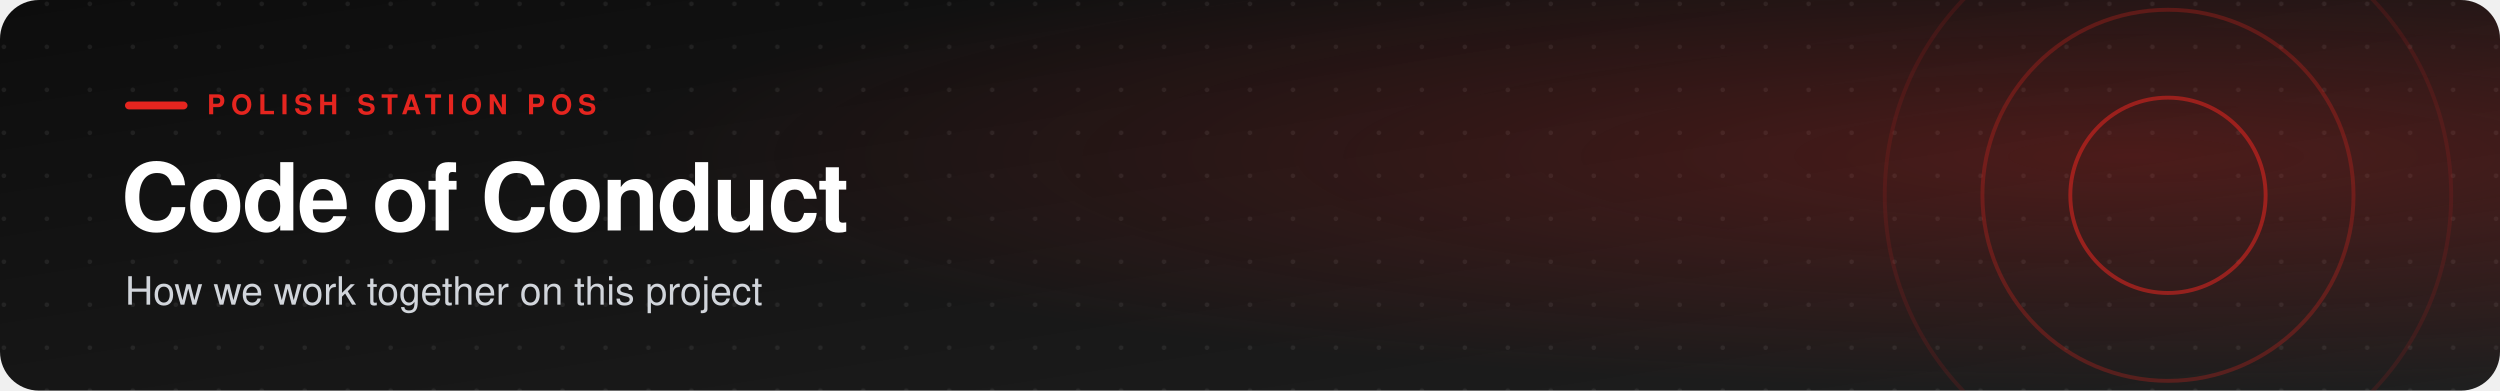
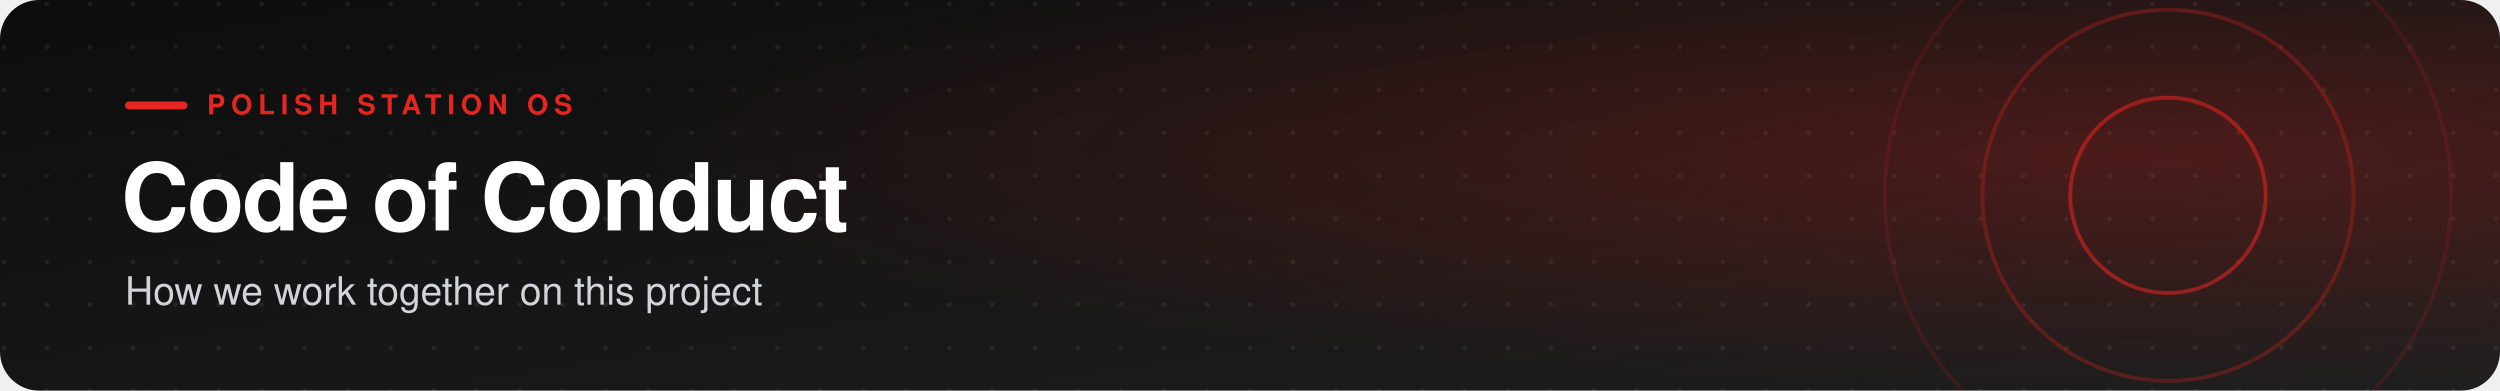
- <svg xmlns="http://www.w3.org/2000/svg" width="1280" height="200" viewBox="0 0 1280 200" role="img" aria-label="Polish Station POS: Code of Conduct">
+ <svg xmlns="http://www.w3.org/2000/svg" width="1280" height="200" viewBox="0 0 1280 200" role="img" aria-label="Polish Station OS: Code of Conduct">
  <defs>
    <linearGradient id="bg" x1="0" y1="0" x2="1" y2="1">
      <stop offset="0" stop-color="#0d0d0d" />
      <stop offset="1" stop-color="#1f1f1f" />
    </linearGradient>
    <radialGradient id="glow" cx="0.85" cy="0.4" r="0.6">
      <stop offset="0" stop-color="#e5251f" stop-opacity="0.25" />
      <stop offset="1" stop-color="#e5251f" stop-opacity="0" />
    </radialGradient>
    <pattern id="dots" width="22" height="22" patternUnits="userSpaceOnUse">
      <circle cx="2" cy="2" r="1.2" fill="#ffffff" fill-opacity="0.07" />
    </pattern>
    <clipPath id="frame">
      <rect width="1280" height="200" rx="20" />
    </clipPath>
  </defs>
  <g clip-path="url(#frame)">
    <rect width="1280" height="200" fill="url(#bg)" />
    <rect width="1280" height="200" fill="url(#dots)" />
    <rect width="1280" height="200" fill="url(#glow)" />
    <g fill="none" stroke="#e5251f">
      <circle cx="1110" cy="100" r="50" stroke-opacity="0.55" stroke-width="2" />
      <circle cx="1110" cy="100" r="95" stroke-opacity="0.28" stroke-width="2" />
      <circle cx="1110" cy="100" r="145" stroke-opacity="0.13" stroke-width="2" />
    </g>
    <rect x="64" y="52" width="32" height="4" rx="2" fill="#e5251f" />
-     <text x="106" y="58.5" font-family="'Segoe UI', 'Helvetica Neue', Helvetica, Arial, sans-serif" font-size="14" font-weight="700" letter-spacing="3" fill="#e5251f">POLISH STATION POS</text>
+     <text x="106" y="58.5" font-family="'Segoe UI', 'Helvetica Neue', Helvetica, Arial, sans-serif" font-size="14" font-weight="700" letter-spacing="3" fill="#e5251f">POLISH STATION OS</text>
    <text x="62" y="118" font-family="'Segoe UI', 'Helvetica Neue', Helvetica, Arial, sans-serif" font-size="48" font-weight="800" letter-spacing="-1" fill="#ffffff">Code of Conduct</text>
    <text x="64" y="156" font-family="'Segoe UI', 'Helvetica Neue', Helvetica, Arial, sans-serif" font-size="20" fill="#d1d5db">How we work together on this project</text>
  </g>
</svg>
